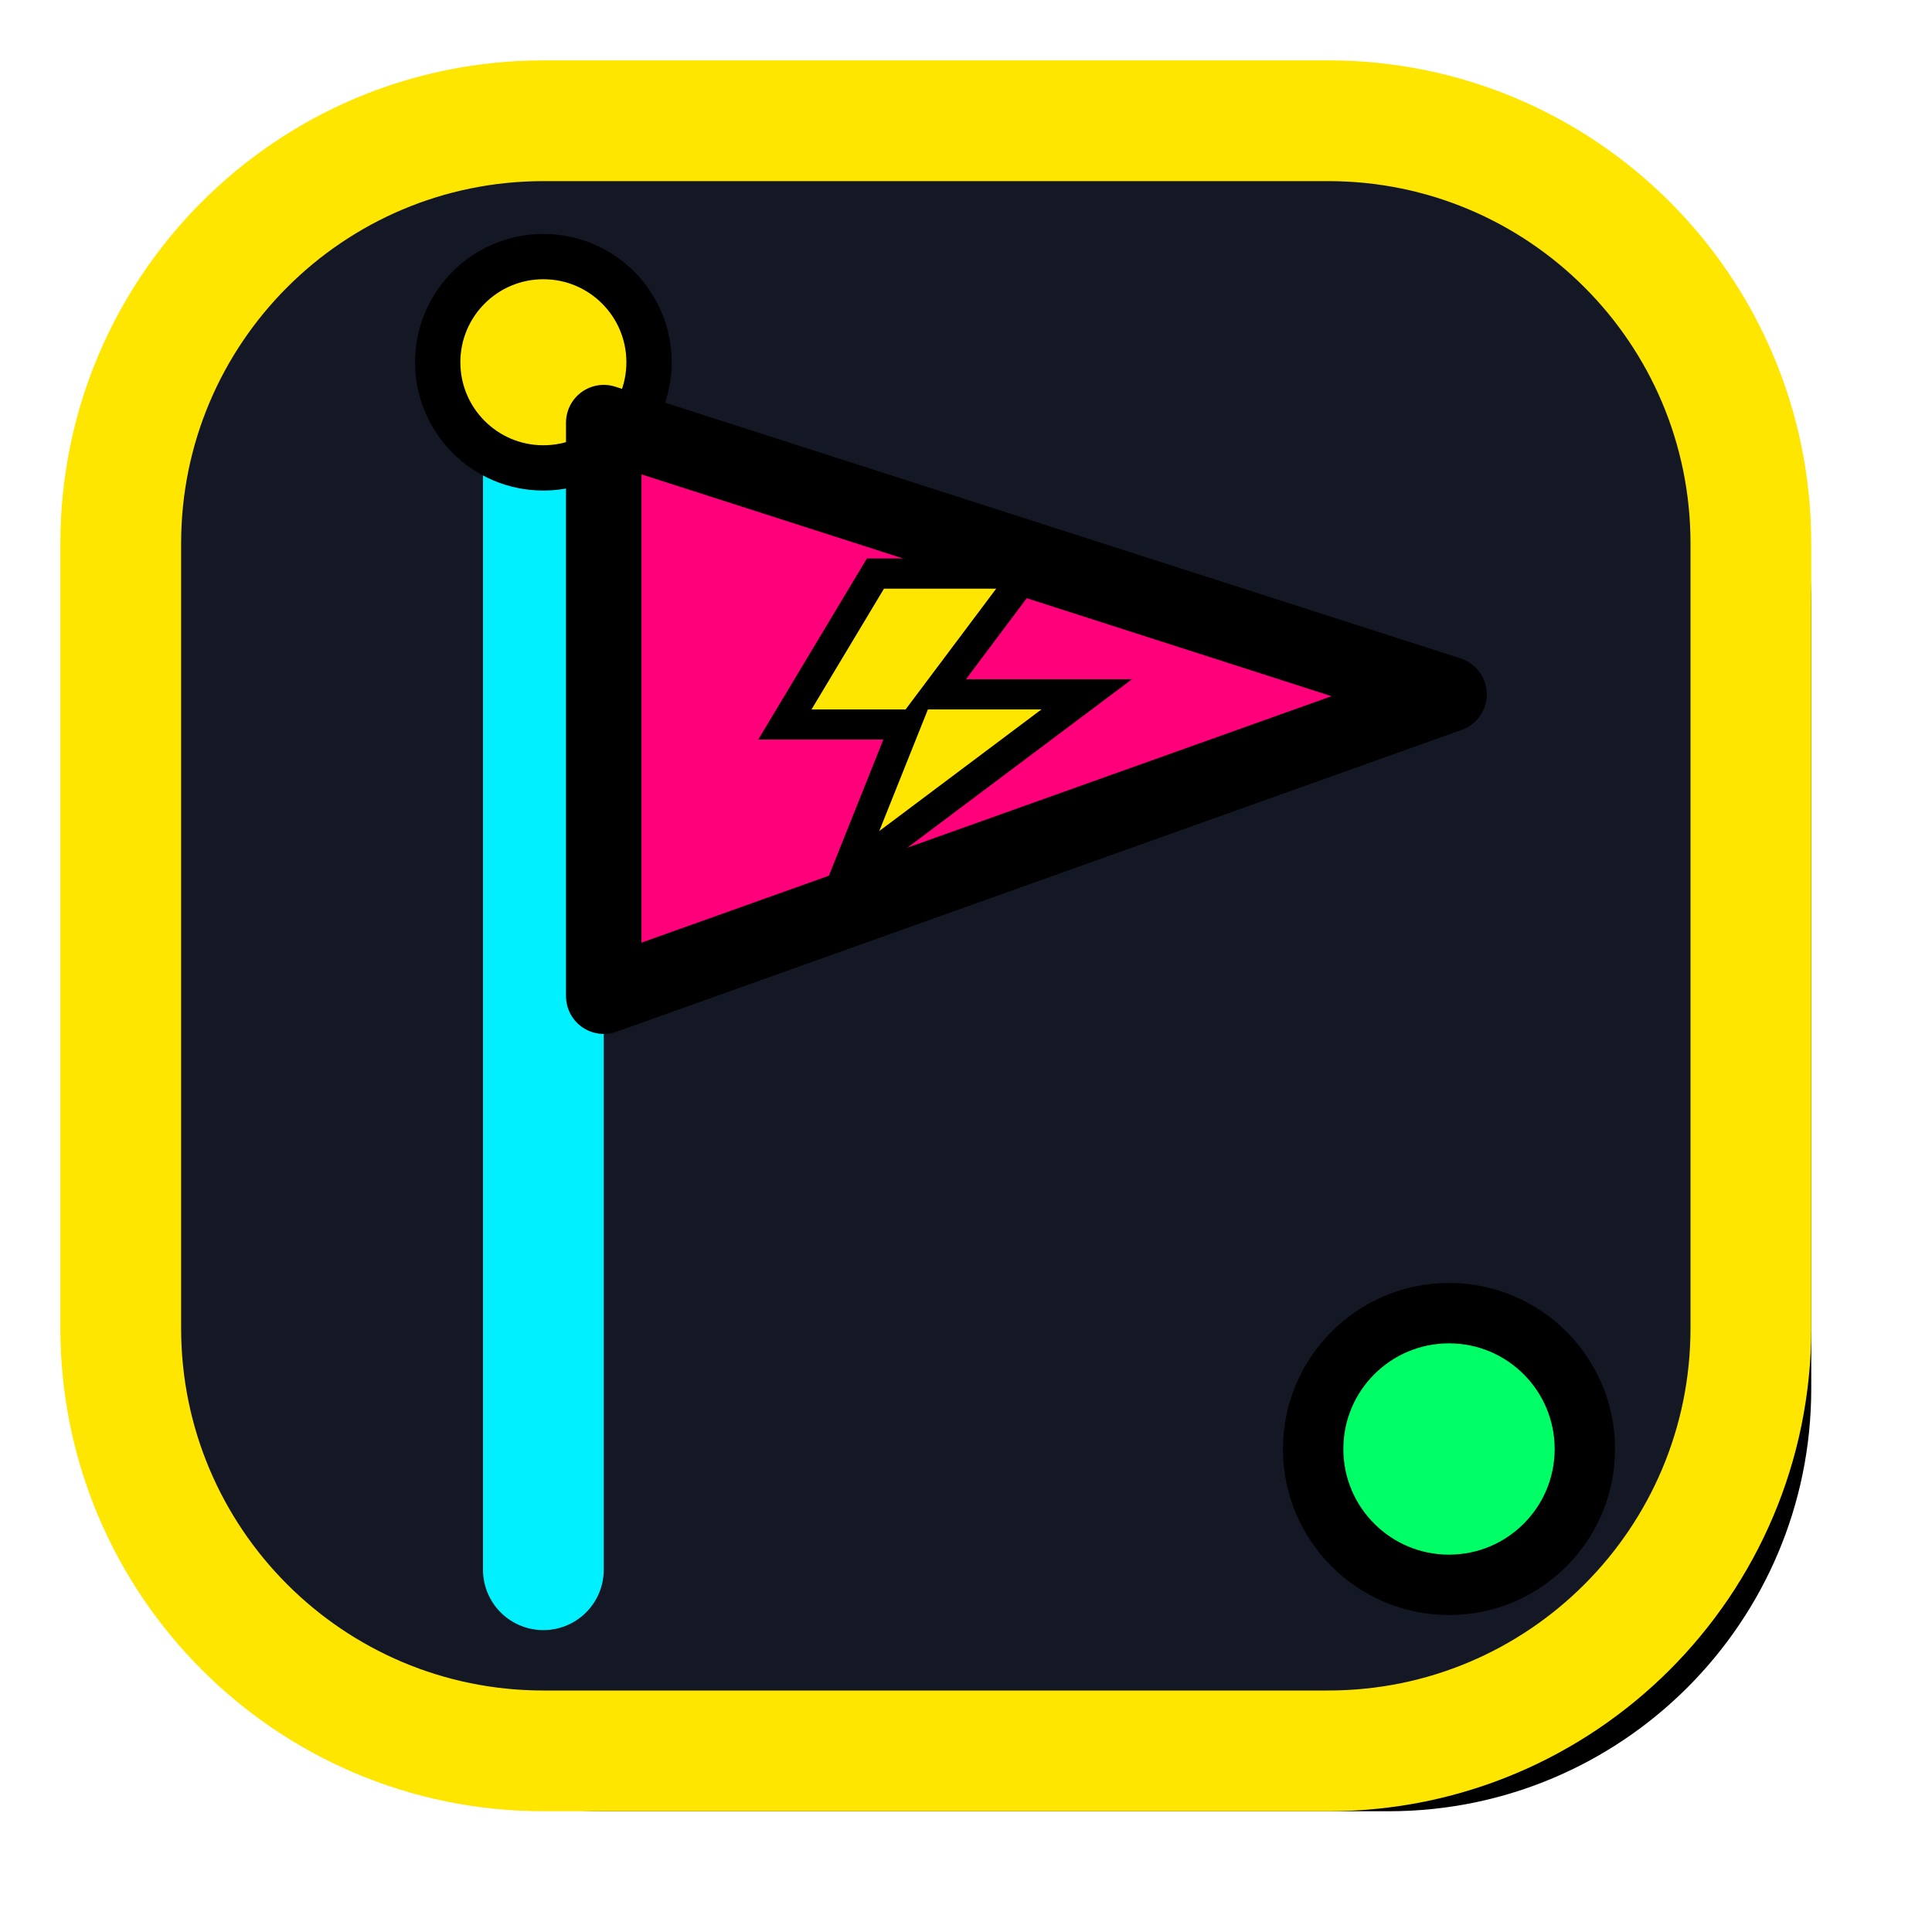
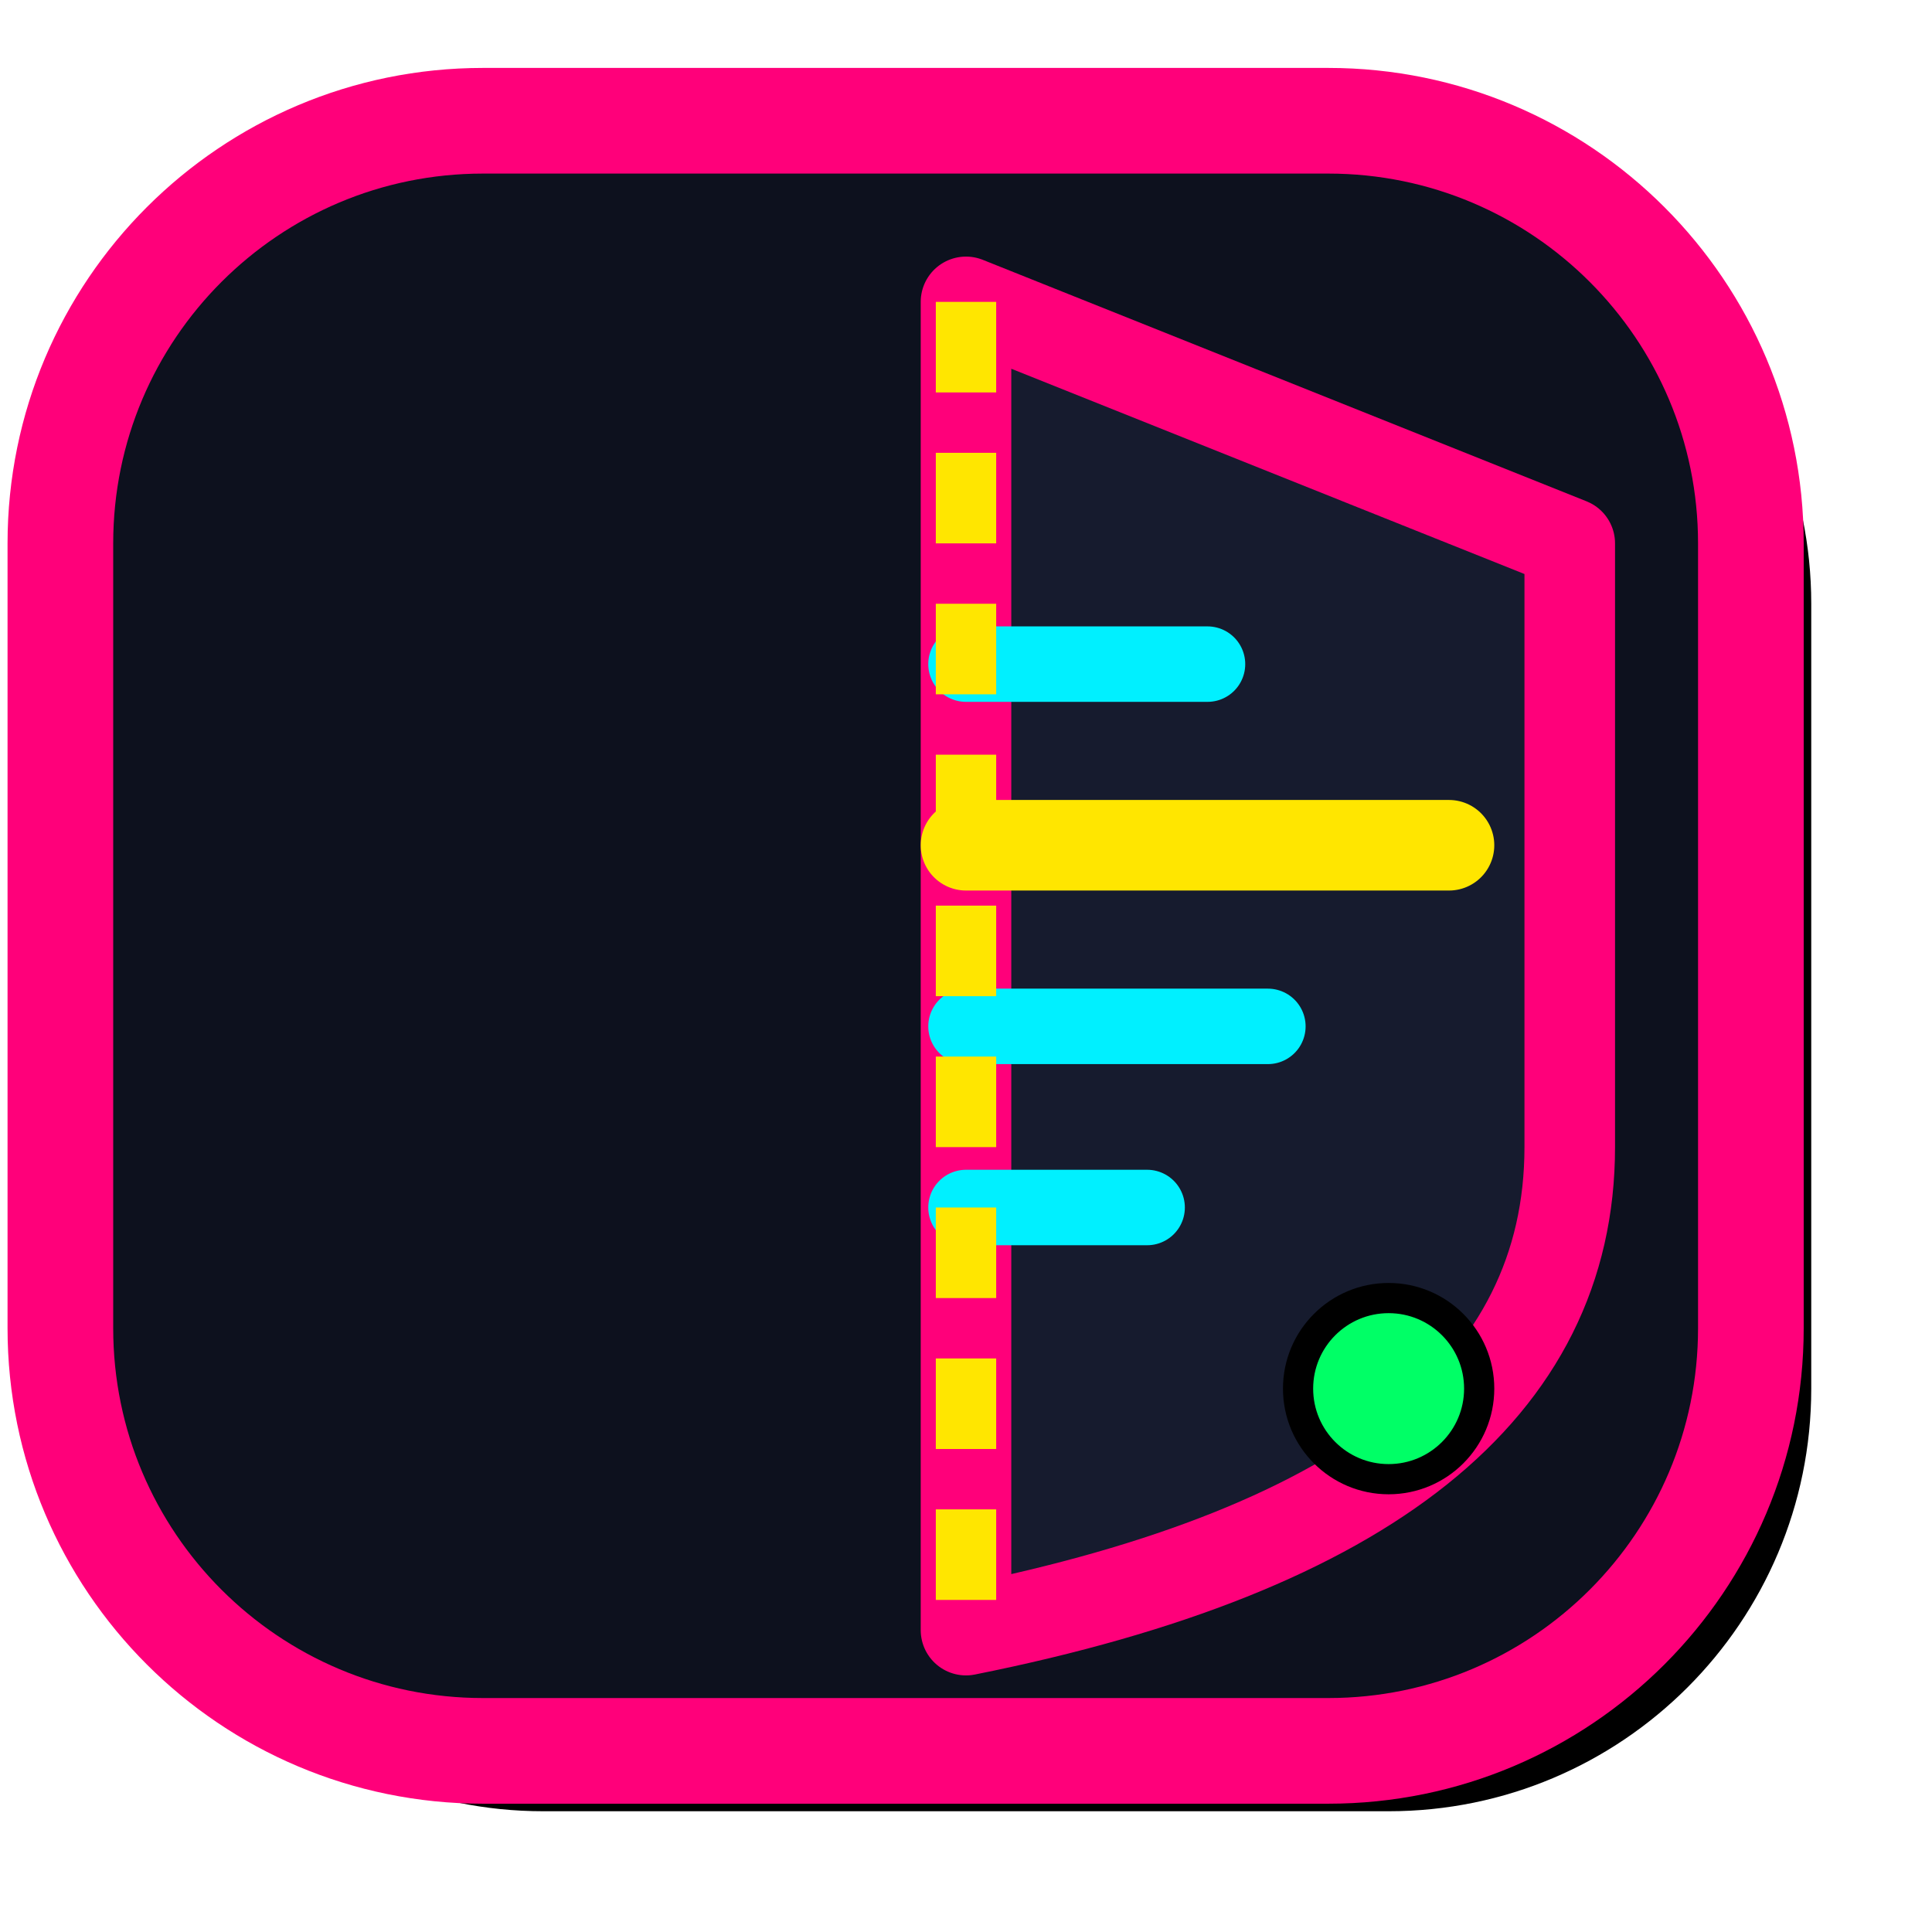
<svg xmlns="http://www.w3.org/2000/svg" viewBox="0 0 64 64" width="64" height="64">
-   <rect x="6" y="6" width="54" height="54" rx="14" fill="#000000" />
-   <rect x="4" y="4" width="54" height="54" rx="14" fill="#141724" stroke="#ffe600" stroke-width="4" />
-   <line x1="18" y1="12" x2="18" y2="52" stroke="#00f0ff" stroke-width="4" stroke-linecap="round" />
-   <circle cx="18" cy="12" r="3.5" fill="#ffe600" stroke="#000000" stroke-width="1.5" />
-   <path d="M20 14 L48 23 L20 33 Z" fill="#ff007a" stroke="#000000" stroke-width="2.5" stroke-linejoin="round" />
-   <path d="M29 19 L34 19 L31 23 L36 23 L28 29 L30 24 L26 24 Z" fill="#ffe600" stroke="#000000" stroke-width="1" />
-   <circle cx="48" cy="48" r="4.5" fill="#00ff66" stroke="#000000" stroke-width="2" />
+   <rect x="4" y="6" width="56" height="54" rx="14" fill="#000000" />
+   <rect x="2" y="4" width="56" height="54" rx="14" fill="#0d111e" stroke="#ff007a" stroke-width="3.5" />
+   <path d="M 32 10 L 52 18 L 52 38 Q 52 50 32 54 Z" fill="#161b2e" stroke="#ff007a" stroke-width="3" stroke-linejoin="round" />
+   <path d="M 32 28 L 48 28" stroke="#ffe600" stroke-width="3" stroke-linecap="round" />
+   <path d="M 32 22 L 40 22 M 32 34 L 42 34 M 32 40 L 38 40" stroke="#00f0ff" stroke-width="2.5" stroke-linecap="round" />
+   <circle cx="46" cy="46" r="3" fill="#00ff66" stroke="#000000" stroke-width="1" />
+   <line x1="32" y1="10" x2="32" y2="54" stroke="#ffe600" stroke-width="2" stroke-dasharray="3,2" />
</svg>
